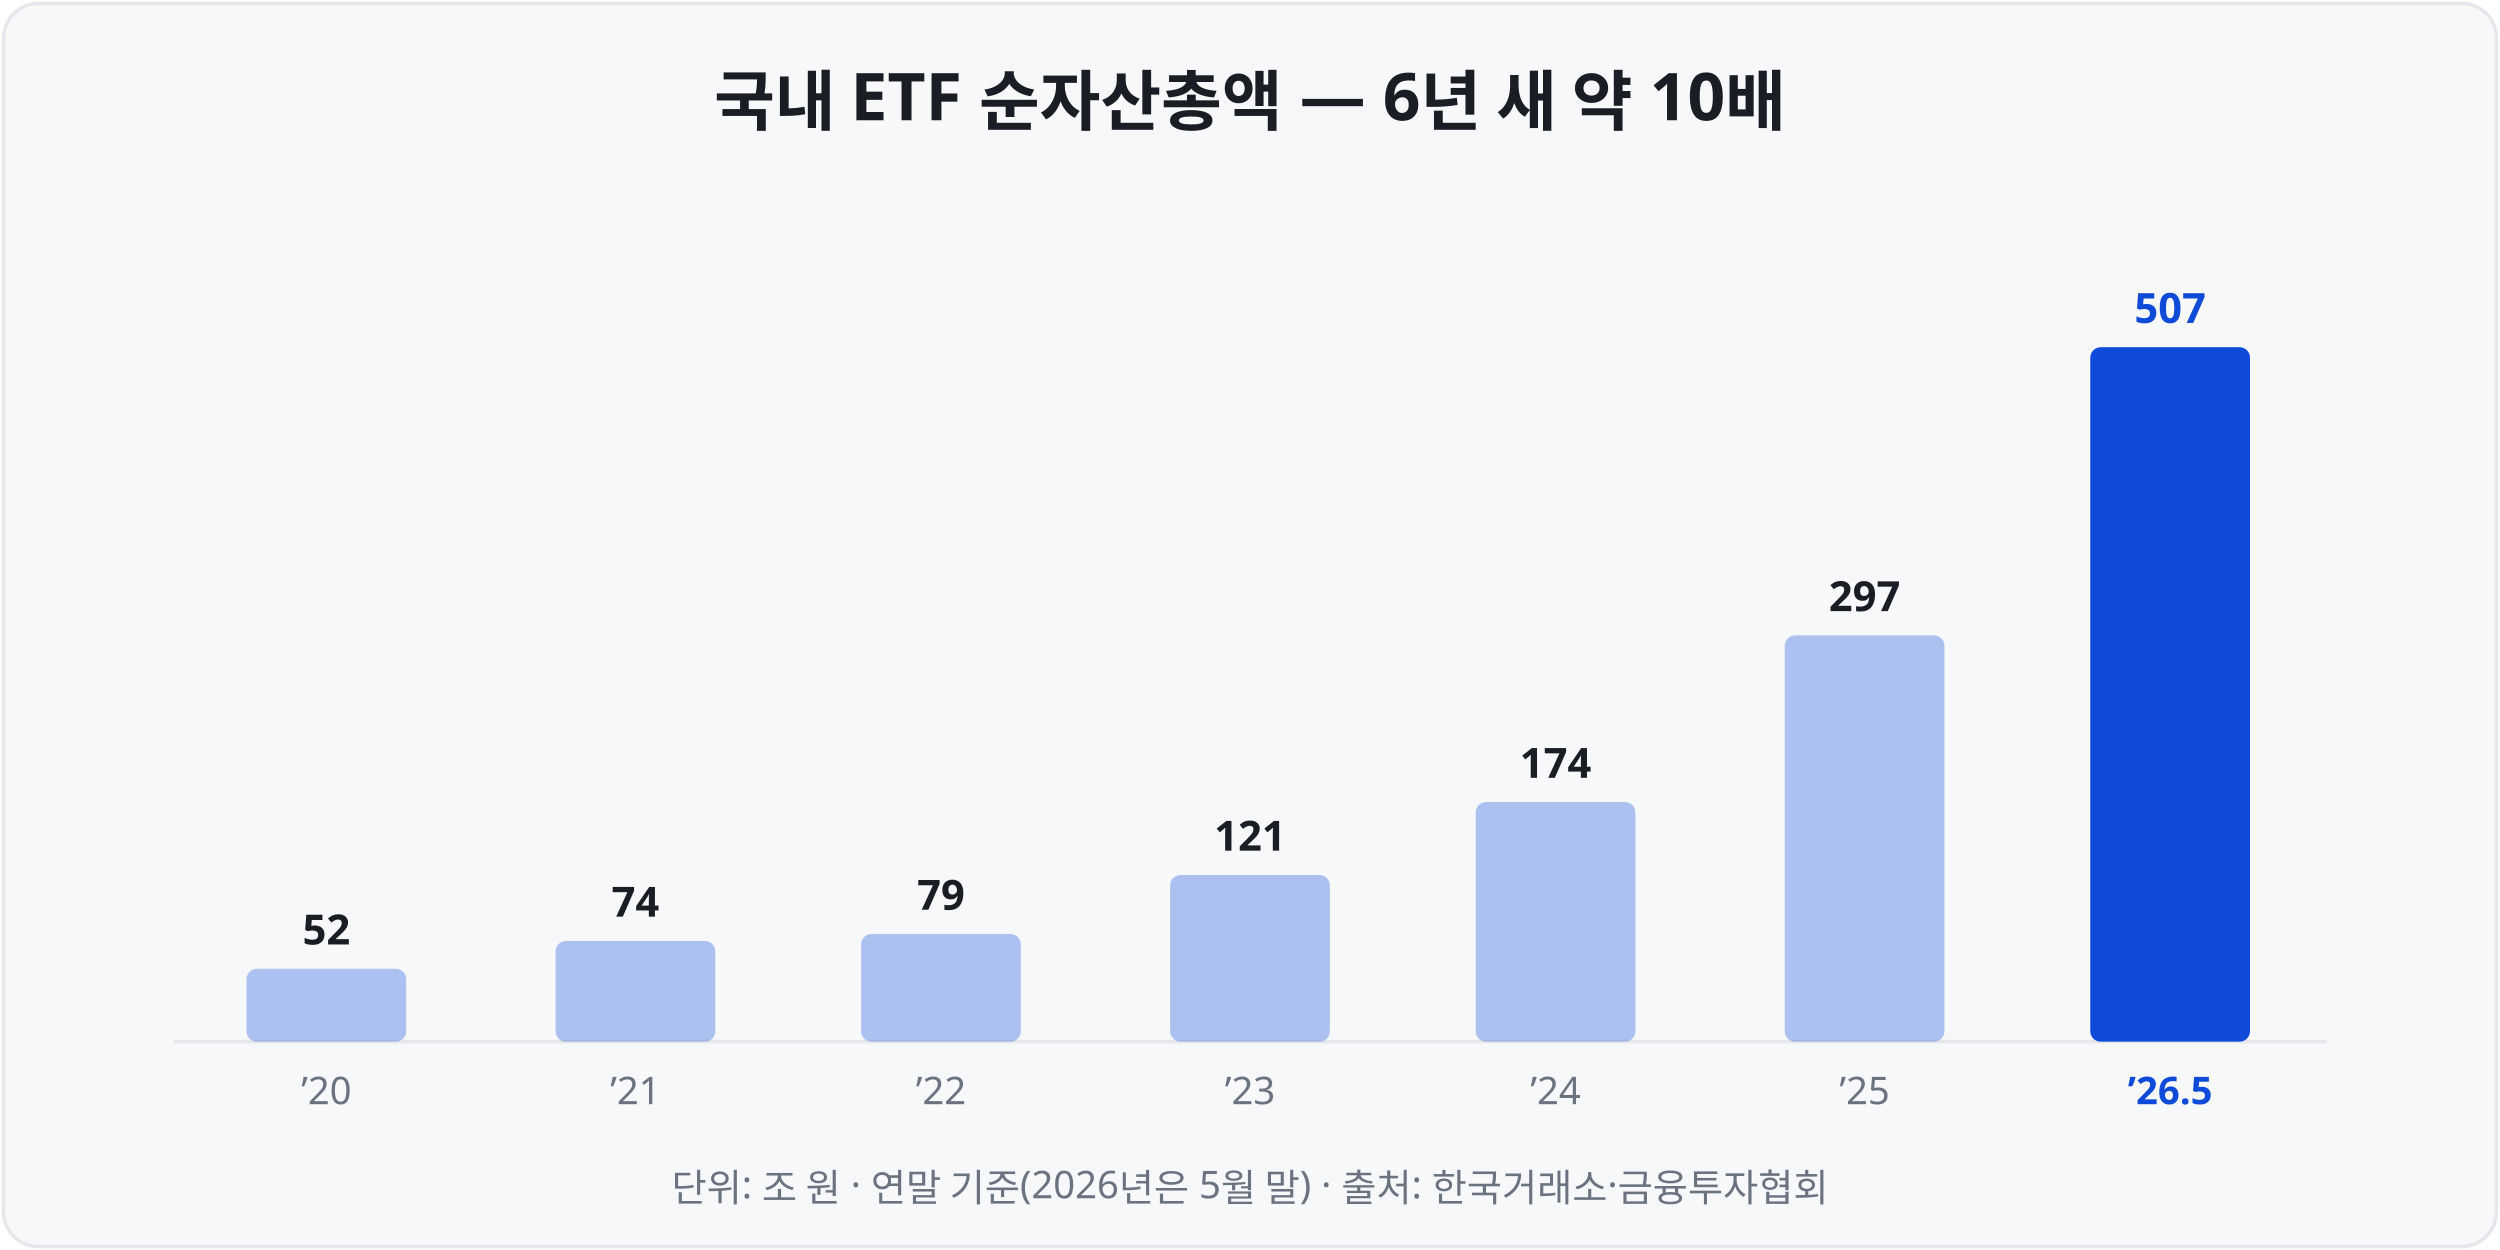
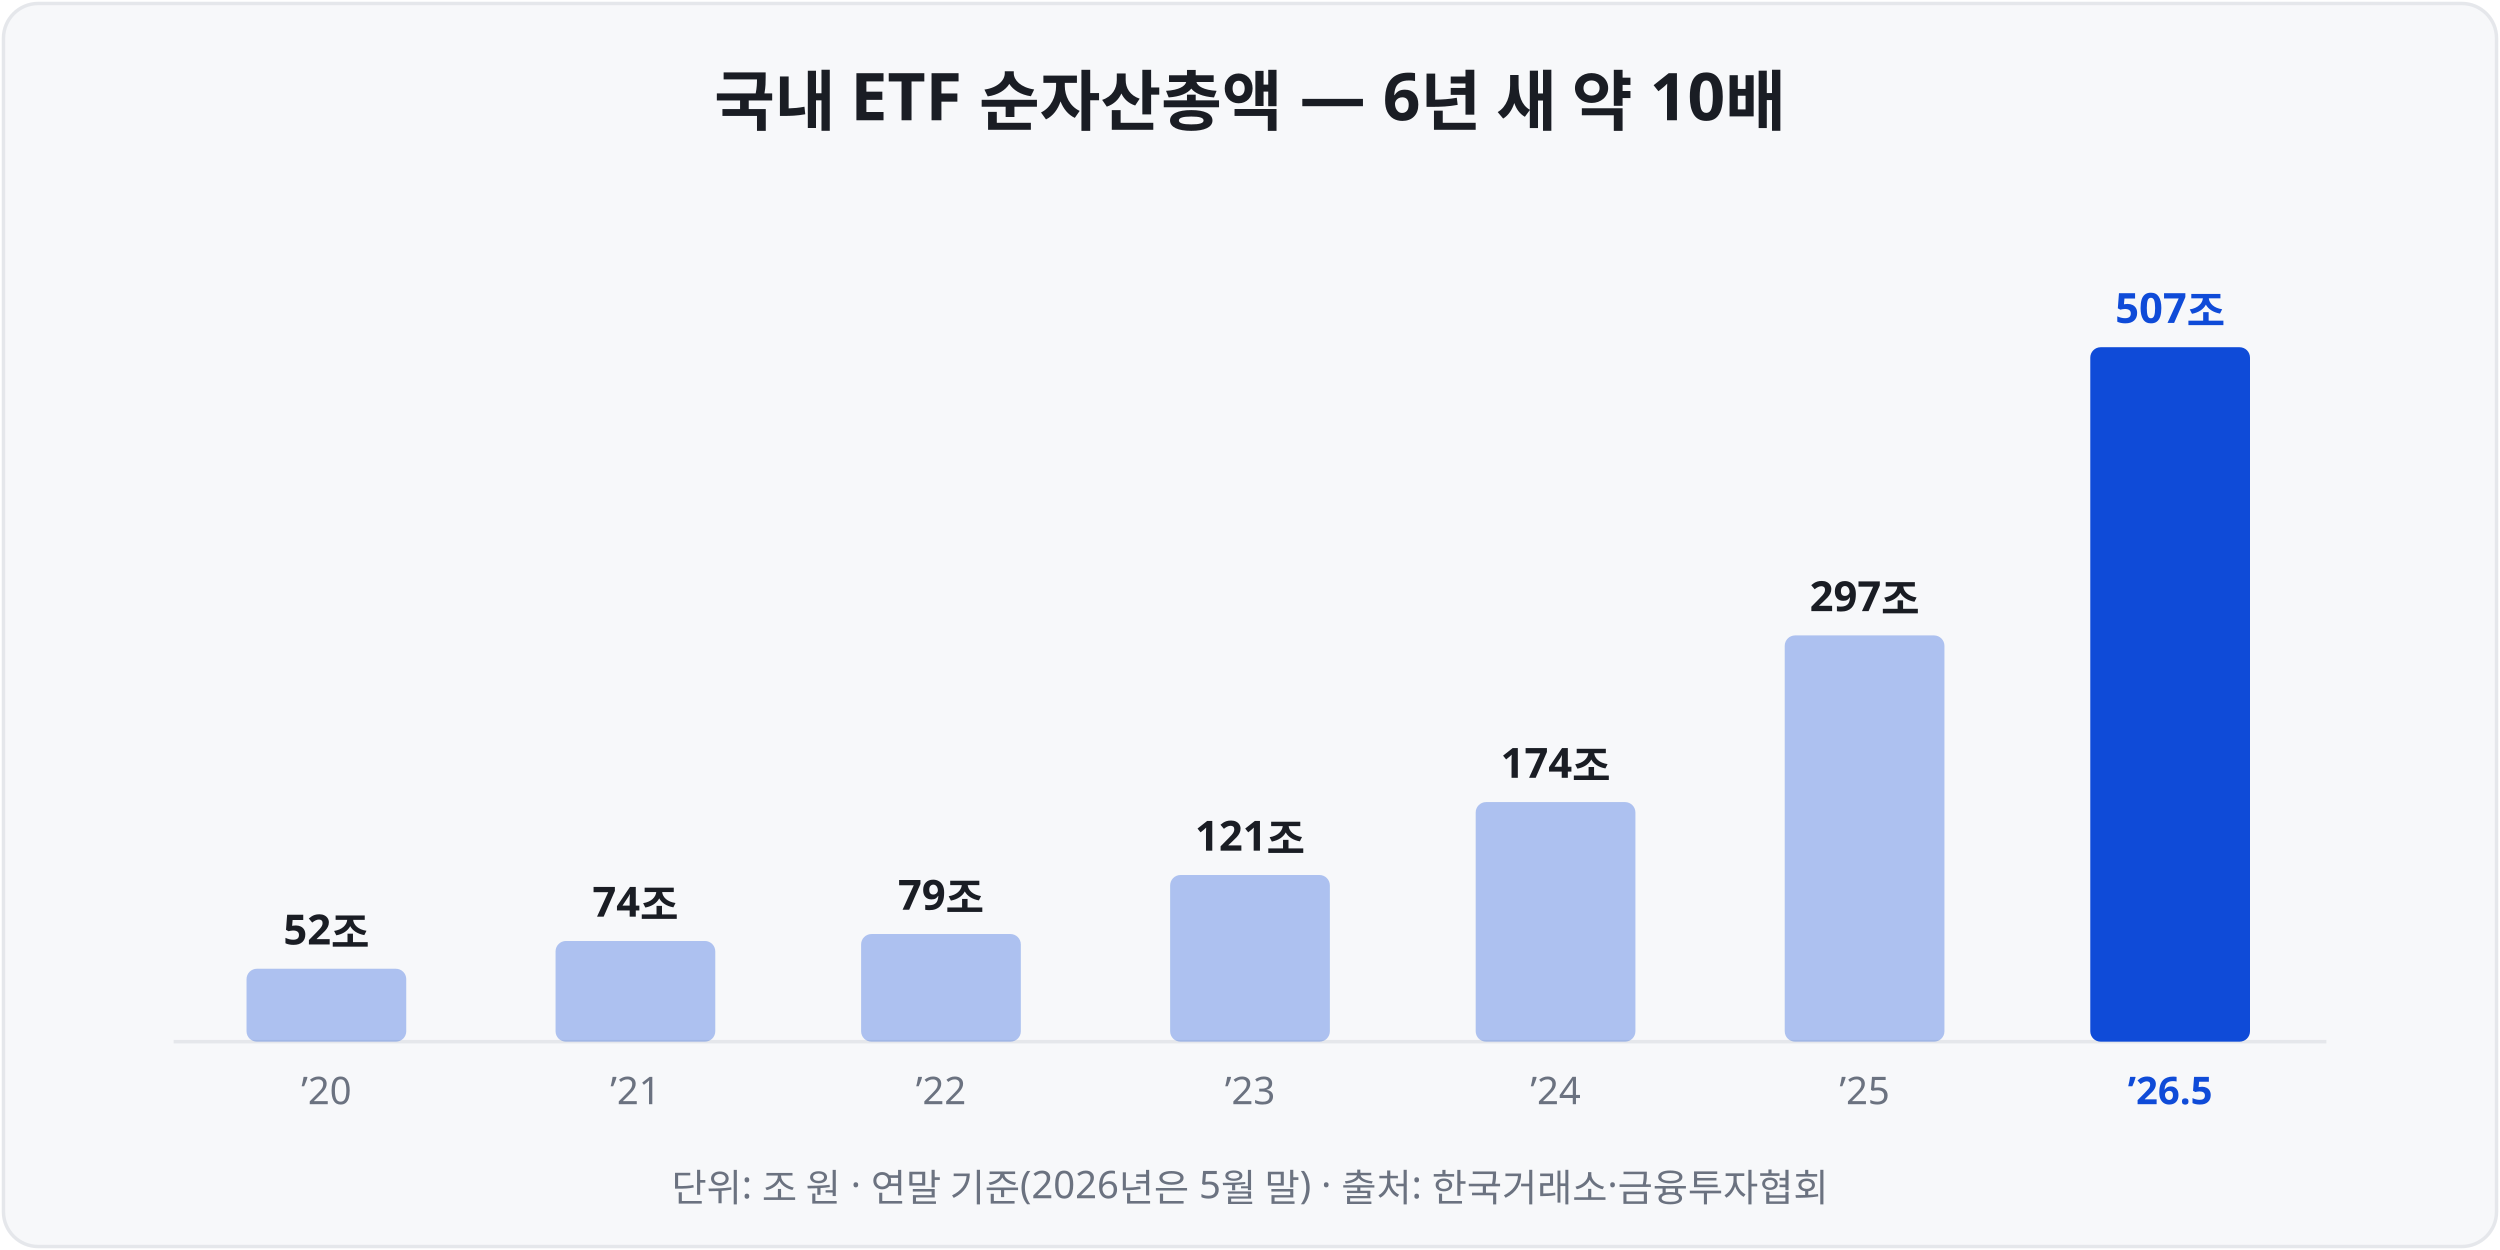
<svg xmlns="http://www.w3.org/2000/svg" viewBox="0 0 720 360" width="720" height="360" font-family="'Apple SD Gothic Neo', 'Noto Sans KR', sans-serif">
  <rect x="1" y="1" width="718" height="358" rx="10" fill="#f7f8fa" stroke="#e5e7eb" />
  <text x="360" y="36" text-anchor="middle" font-size="19" font-weight="700" fill="#1a1d24">국내 ETF 순자산총액 — 6년 새 약 10배</text>
  <line x1="50" y1="300" x2="670" y2="300" stroke="#e5e7eb" />
  <rect x="71" y="279" width="46" height="21" rx="3" fill="#0f4bd8" fill-opacity="0.32" />
-   <text x="94" y="272" text-anchor="middle" font-size="12" font-weight="700" fill="#1a1d24">52</text>
+   <text x="94" y="272" text-anchor="middle" font-size="12" font-weight="700" fill="#1a1d24">52조</text>
  <text x="94" y="318" text-anchor="middle" font-size="11" fill="#6b7280">’20</text>
  <rect x="160" y="271" width="46" height="29" rx="3" fill="#0f4bd8" fill-opacity="0.32" />
-   <text x="183" y="264" text-anchor="middle" font-size="12" font-weight="700" fill="#1a1d24">74</text>
+   <text x="183" y="264" text-anchor="middle" font-size="12" font-weight="700" fill="#1a1d24">74조</text>
  <text x="183" y="318" text-anchor="middle" font-size="11" fill="#6b7280">’21</text>
  <rect x="248" y="269" width="46" height="31" rx="3" fill="#0f4bd8" fill-opacity="0.32" />
-   <text x="271" y="262" text-anchor="middle" font-size="12" font-weight="700" fill="#1a1d24">79</text>
+   <text x="271" y="262" text-anchor="middle" font-size="12" font-weight="700" fill="#1a1d24">79조</text>
  <text x="271" y="318" text-anchor="middle" font-size="11" fill="#6b7280">’22</text>
  <rect x="337" y="252" width="46" height="48" rx="3" fill="#0f4bd8" fill-opacity="0.32" />
-   <text x="360" y="245" text-anchor="middle" font-size="12" font-weight="700" fill="#1a1d24">121</text>
+   <text x="360" y="245" text-anchor="middle" font-size="12" font-weight="700" fill="#1a1d24">121조</text>
  <text x="360" y="318" text-anchor="middle" font-size="11" fill="#6b7280">’23</text>
  <rect x="425" y="231" width="46" height="69" rx="3" fill="#0f4bd8" fill-opacity="0.32" />
-   <text x="448" y="224" text-anchor="middle" font-size="12" font-weight="700" fill="#1a1d24">174</text>
+   <text x="448" y="224" text-anchor="middle" font-size="12" font-weight="700" fill="#1a1d24">174조</text>
  <text x="448" y="318" text-anchor="middle" font-size="11" fill="#6b7280">’24</text>
  <rect x="514" y="183" width="46" height="117" rx="3" fill="#0f4bd8" fill-opacity="0.32" />
-   <text x="537" y="176" text-anchor="middle" font-size="12" font-weight="700" fill="#1a1d24">297</text>
+   <text x="537" y="176" text-anchor="middle" font-size="12" font-weight="700" fill="#1a1d24">297조</text>
  <text x="537" y="318" text-anchor="middle" font-size="11" fill="#6b7280">’25</text>
  <rect x="602" y="100" width="46" height="200" rx="3" fill="#0f4bd8" />
-   <text x="625" y="93" text-anchor="middle" font-size="12" font-weight="700" fill="#0f4bd8">507</text>
+   <text x="625" y="93" text-anchor="middle" font-size="12" font-weight="700" fill="#0f4bd8">507조</text>
  <text x="625" y="318" text-anchor="middle" font-size="11" font-weight="700" fill="#0f4bd8">’26.5</text>
  <text x="360" y="346" text-anchor="middle" font-size="11" fill="#6b7280">단위: 조 원 · 연말 기준(2026년은 5월 말) · 출처: 한국거래소·금융투자협회</text>
</svg>
